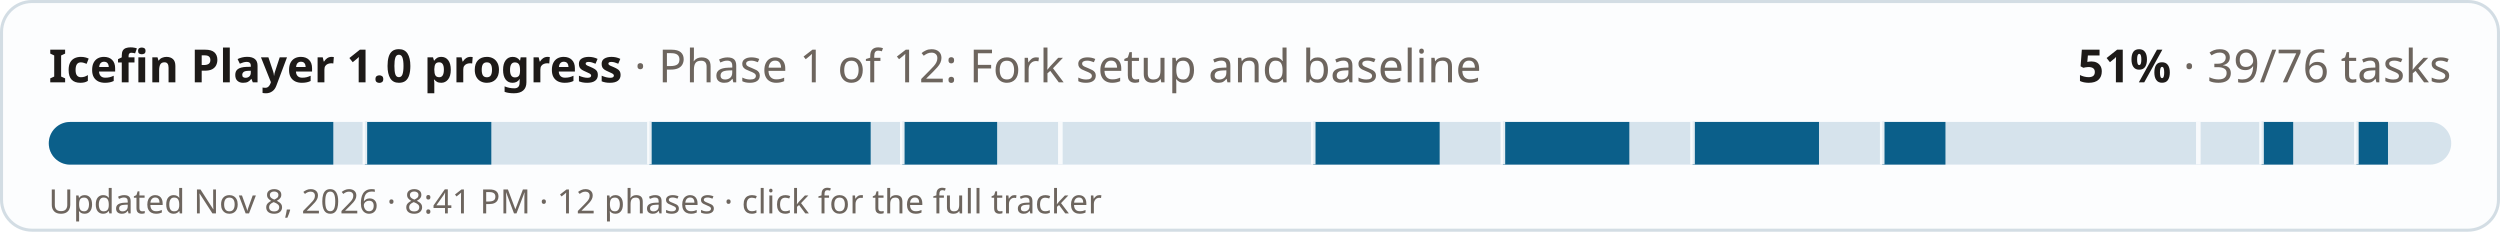
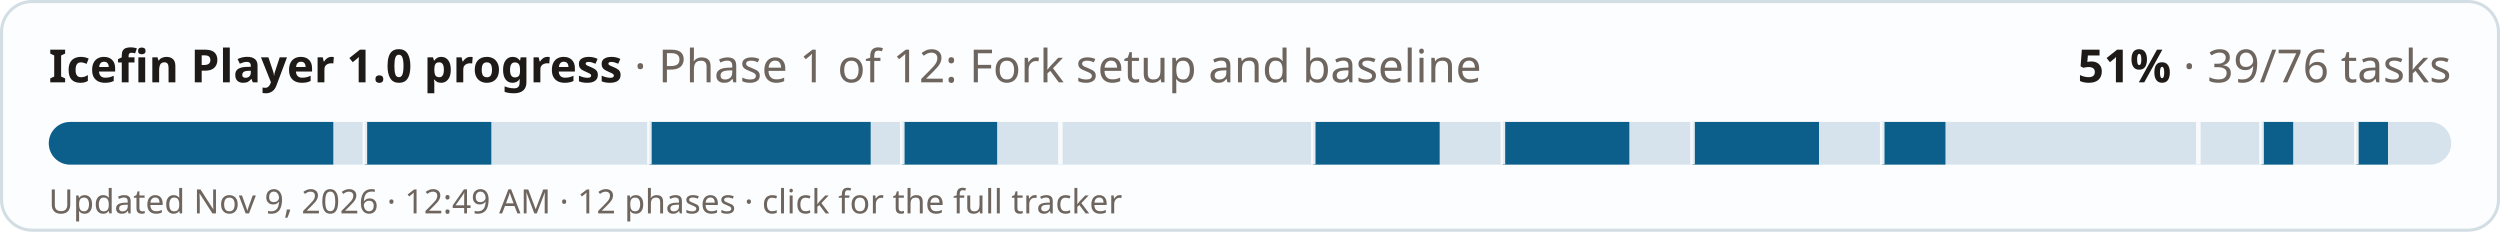
<svg xmlns="http://www.w3.org/2000/svg" width="820" height="76" viewBox="0 0 820 76" role="img" aria-label="Icefin Player 1.0 progress: 51% (39 of 76 tasks)">
  <style>
  .bg{fill:#fcfdfe;stroke:#d3dde4} .fg{fill:#1d1a18} .mu{fill:#6d655e} .track{fill:#d6e3ec} .done{fill:#0b5f8a} .full{fill:#2f6b3a} .tick{fill:#fcfdfe;opacity:.9}
  @media (prefers-color-scheme: dark){ .bg{fill:#1a2127;stroke:#2e3a43} .fg{fill:#f1ebe2} .mu{fill:#a99f94} .track{fill:#24384a} .done{fill:#6cb6e4} .full{fill:#6fbf7c} .tick{fill:#1a2127} }
  text{font-family:-apple-system,"Segoe UI",system-ui,"Noto Sans","DejaVu Sans",sans-serif}
</style>
  <rect class="bg" x="0.5" y="0.5" width="819" height="75" rx="10" />
  <text class="fg" x="16" y="27" font-size="15" font-weight="700">Icefin Player 1.0 progress <tspan class="mu" font-weight="400">· Phase 1 of 12: Fork setup and baseline</tspan>
  </text>
  <text class="fg" x="804" y="27" font-size="15" font-weight="700" text-anchor="end">51% <tspan class="mu" font-weight="400">· 39/76 tasks</tspan>
  </text>
  <rect class="track" x="16" y="40" width="788" height="14" rx="7" />
  <clipPath id="c">
    <rect x="16" y="40" width="788" height="14" rx="7" />
  </clipPath>
  <g clip-path="url(#c)">
    <rect class="done" x="16" y="40" width="93.32" height="14" />
    <rect class="done" x="119.68" y="40" width="41.47" height="14" />
    <rect class="done" x="213" y="40" width="72.58" height="14" />
    <rect class="done" x="295.95" y="40" width="31.11" height="14" />
    <rect class="done" x="430.74" y="40" width="41.47" height="14" />
    <rect class="done" x="492.95" y="40" width="41.47" height="14" />
    <rect class="done" x="555.16" y="40" width="41.47" height="14" />
    <rect class="done" x="617.37" y="40" width="20.74" height="14" />
    <rect class="done" x="741.79" y="40" width="10.37" height="14" />
    <rect class="done" x="772.89" y="40" width="10.37" height="14" />
    <rect class="tick" x="118.93" y="40" width="1.5" height="14" />
    <rect class="tick" x="212.25" y="40" width="1.5" height="14" />
    <rect class="tick" x="295.2" y="40" width="1.5" height="14" />
    <rect class="tick" x="347.04" y="40" width="1.5" height="14" />
    <rect class="tick" x="429.99" y="40" width="1.5" height="14" />
    <rect class="tick" x="492.2" y="40" width="1.5" height="14" />
    <rect class="tick" x="554.41" y="40" width="1.5" height="14" />
    <rect class="tick" x="616.62" y="40" width="1.5" height="14" />
    <rect class="tick" x="720.3" y="40" width="1.5" height="14" />
    <rect class="tick" x="741.04" y="40" width="1.5" height="14" />
    <rect class="tick" x="772.14" y="40" width="1.5" height="14" />
  </g>
-   <text class="mu" x="16" y="70" font-size="11">Updated Nov 8, 2026 · 8:41 PM · 12 phases · click for the full tracker</text>
+   <text class="mu" x="16" y="70" font-size="11">Updated Nov 9, 2026 · 12:49 AM · 12 phases · click for the full tracker</text>
</svg>
